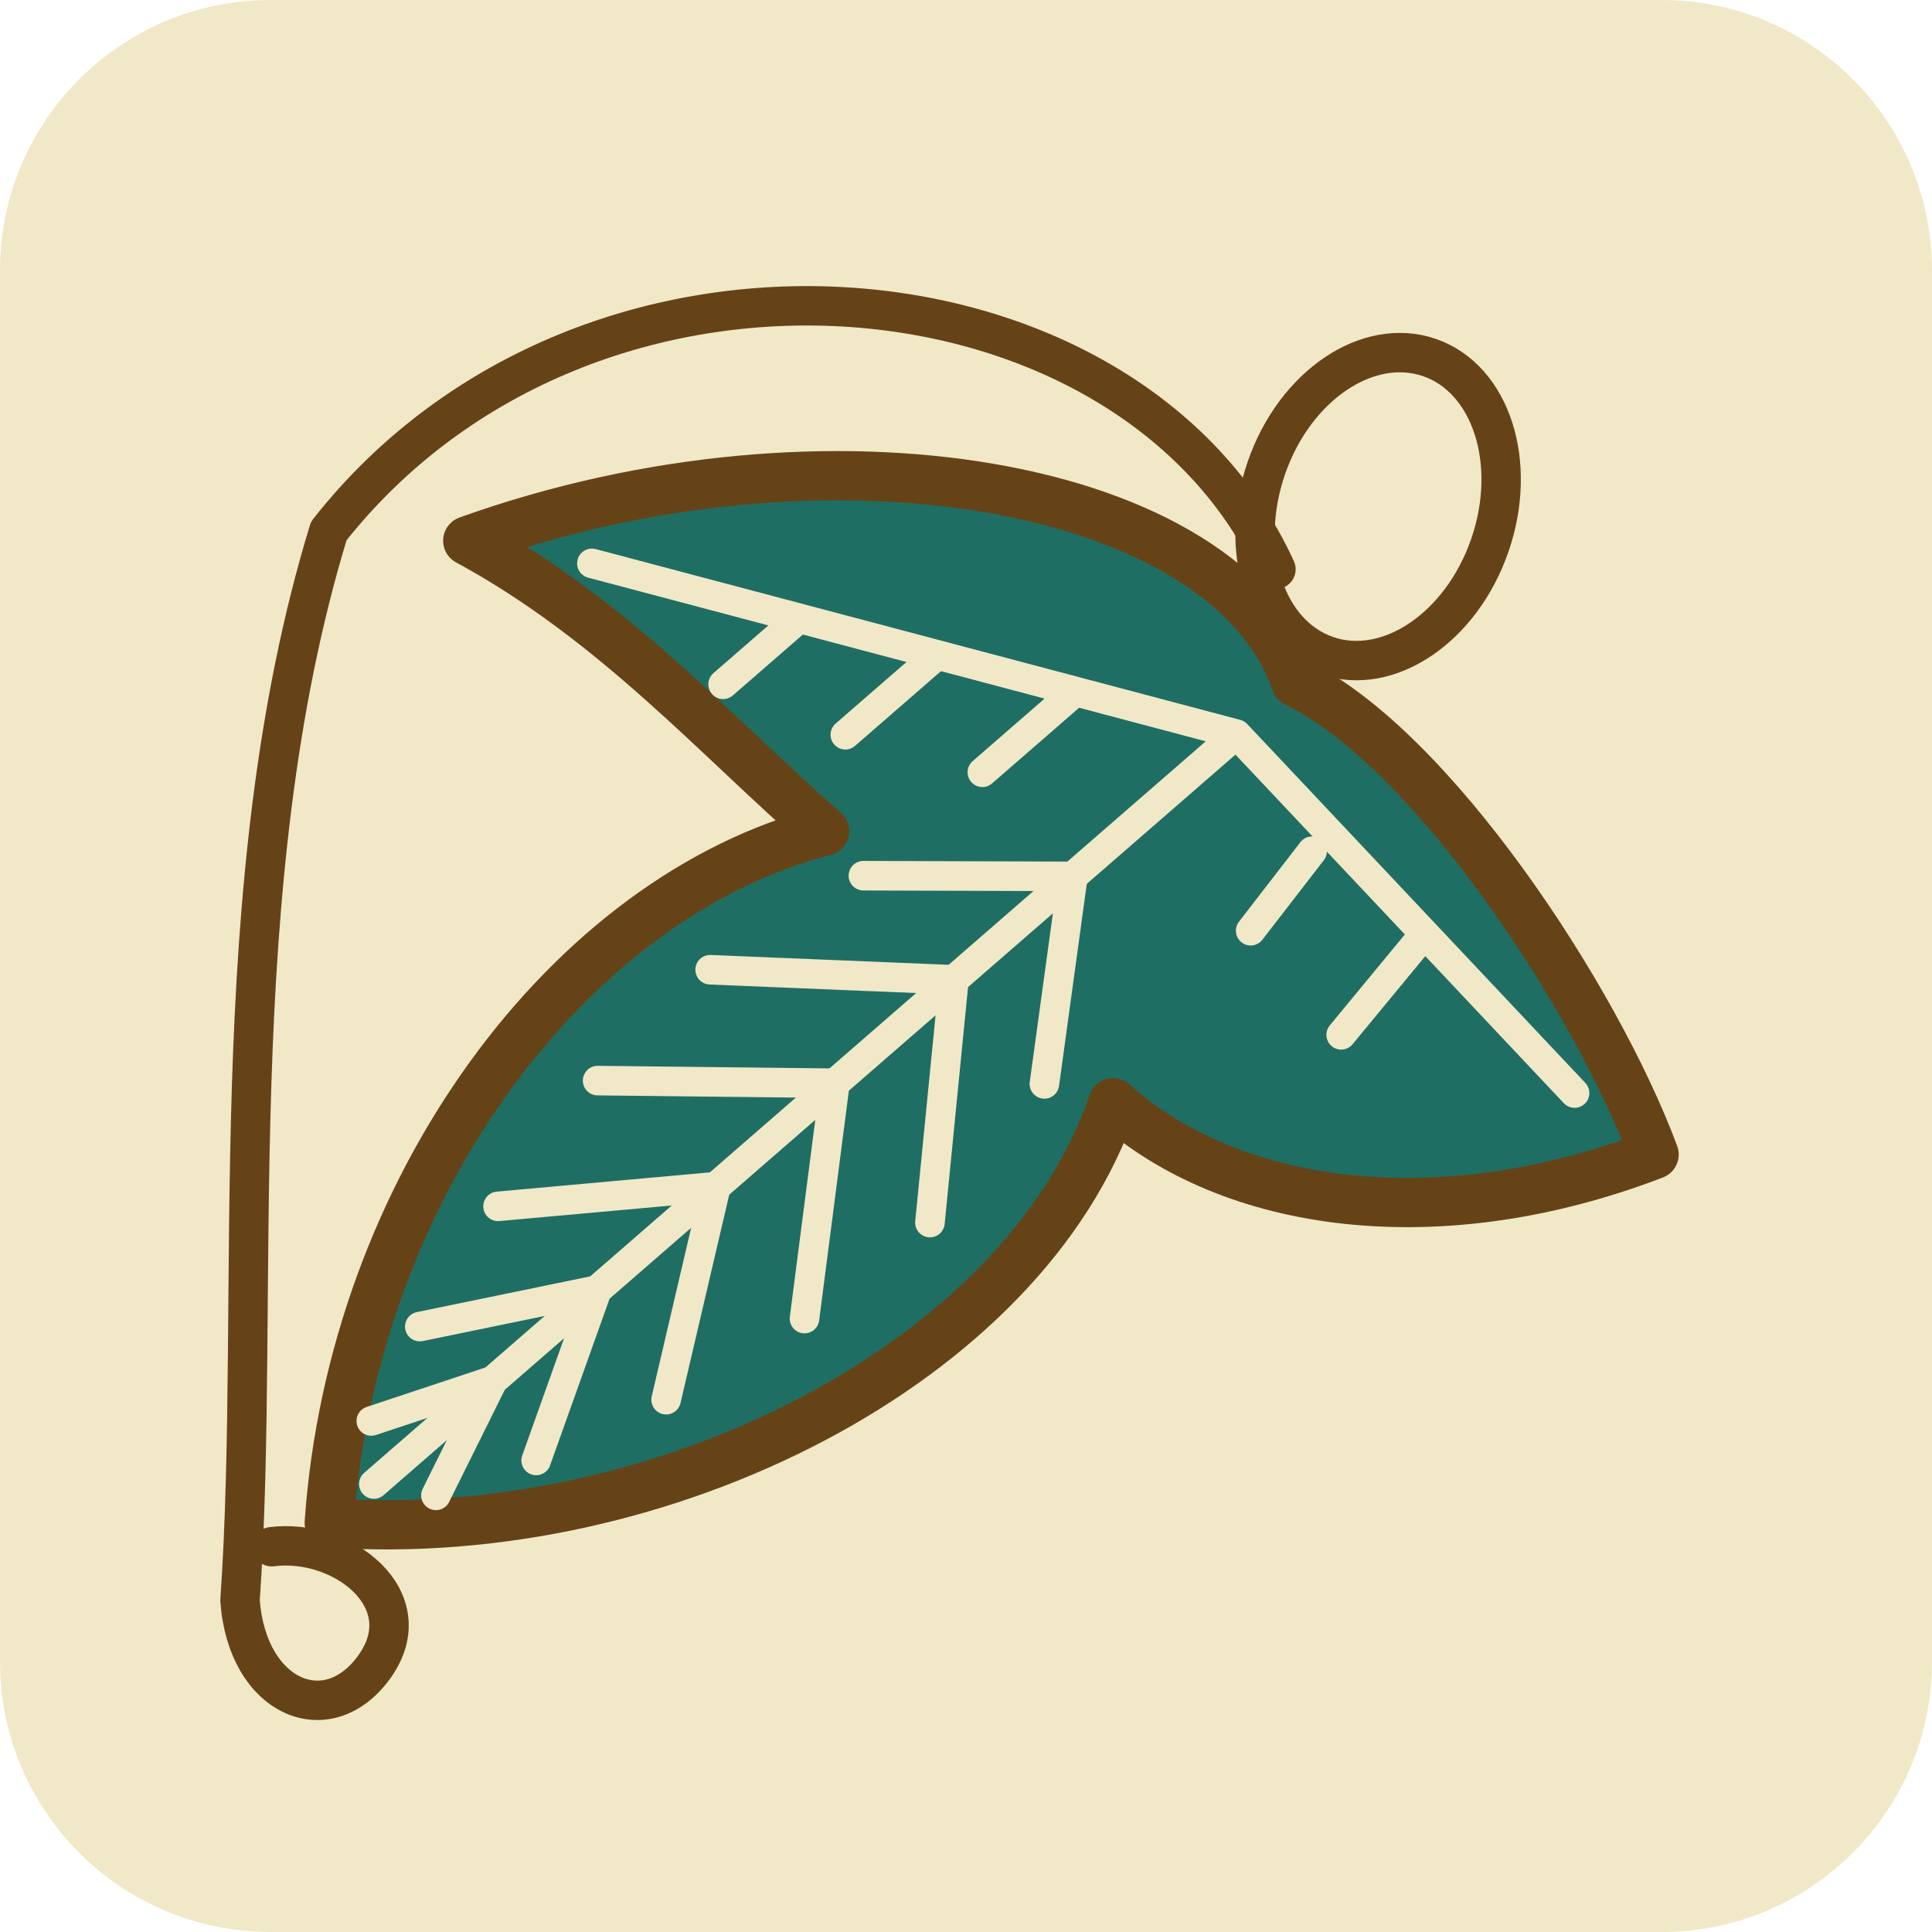
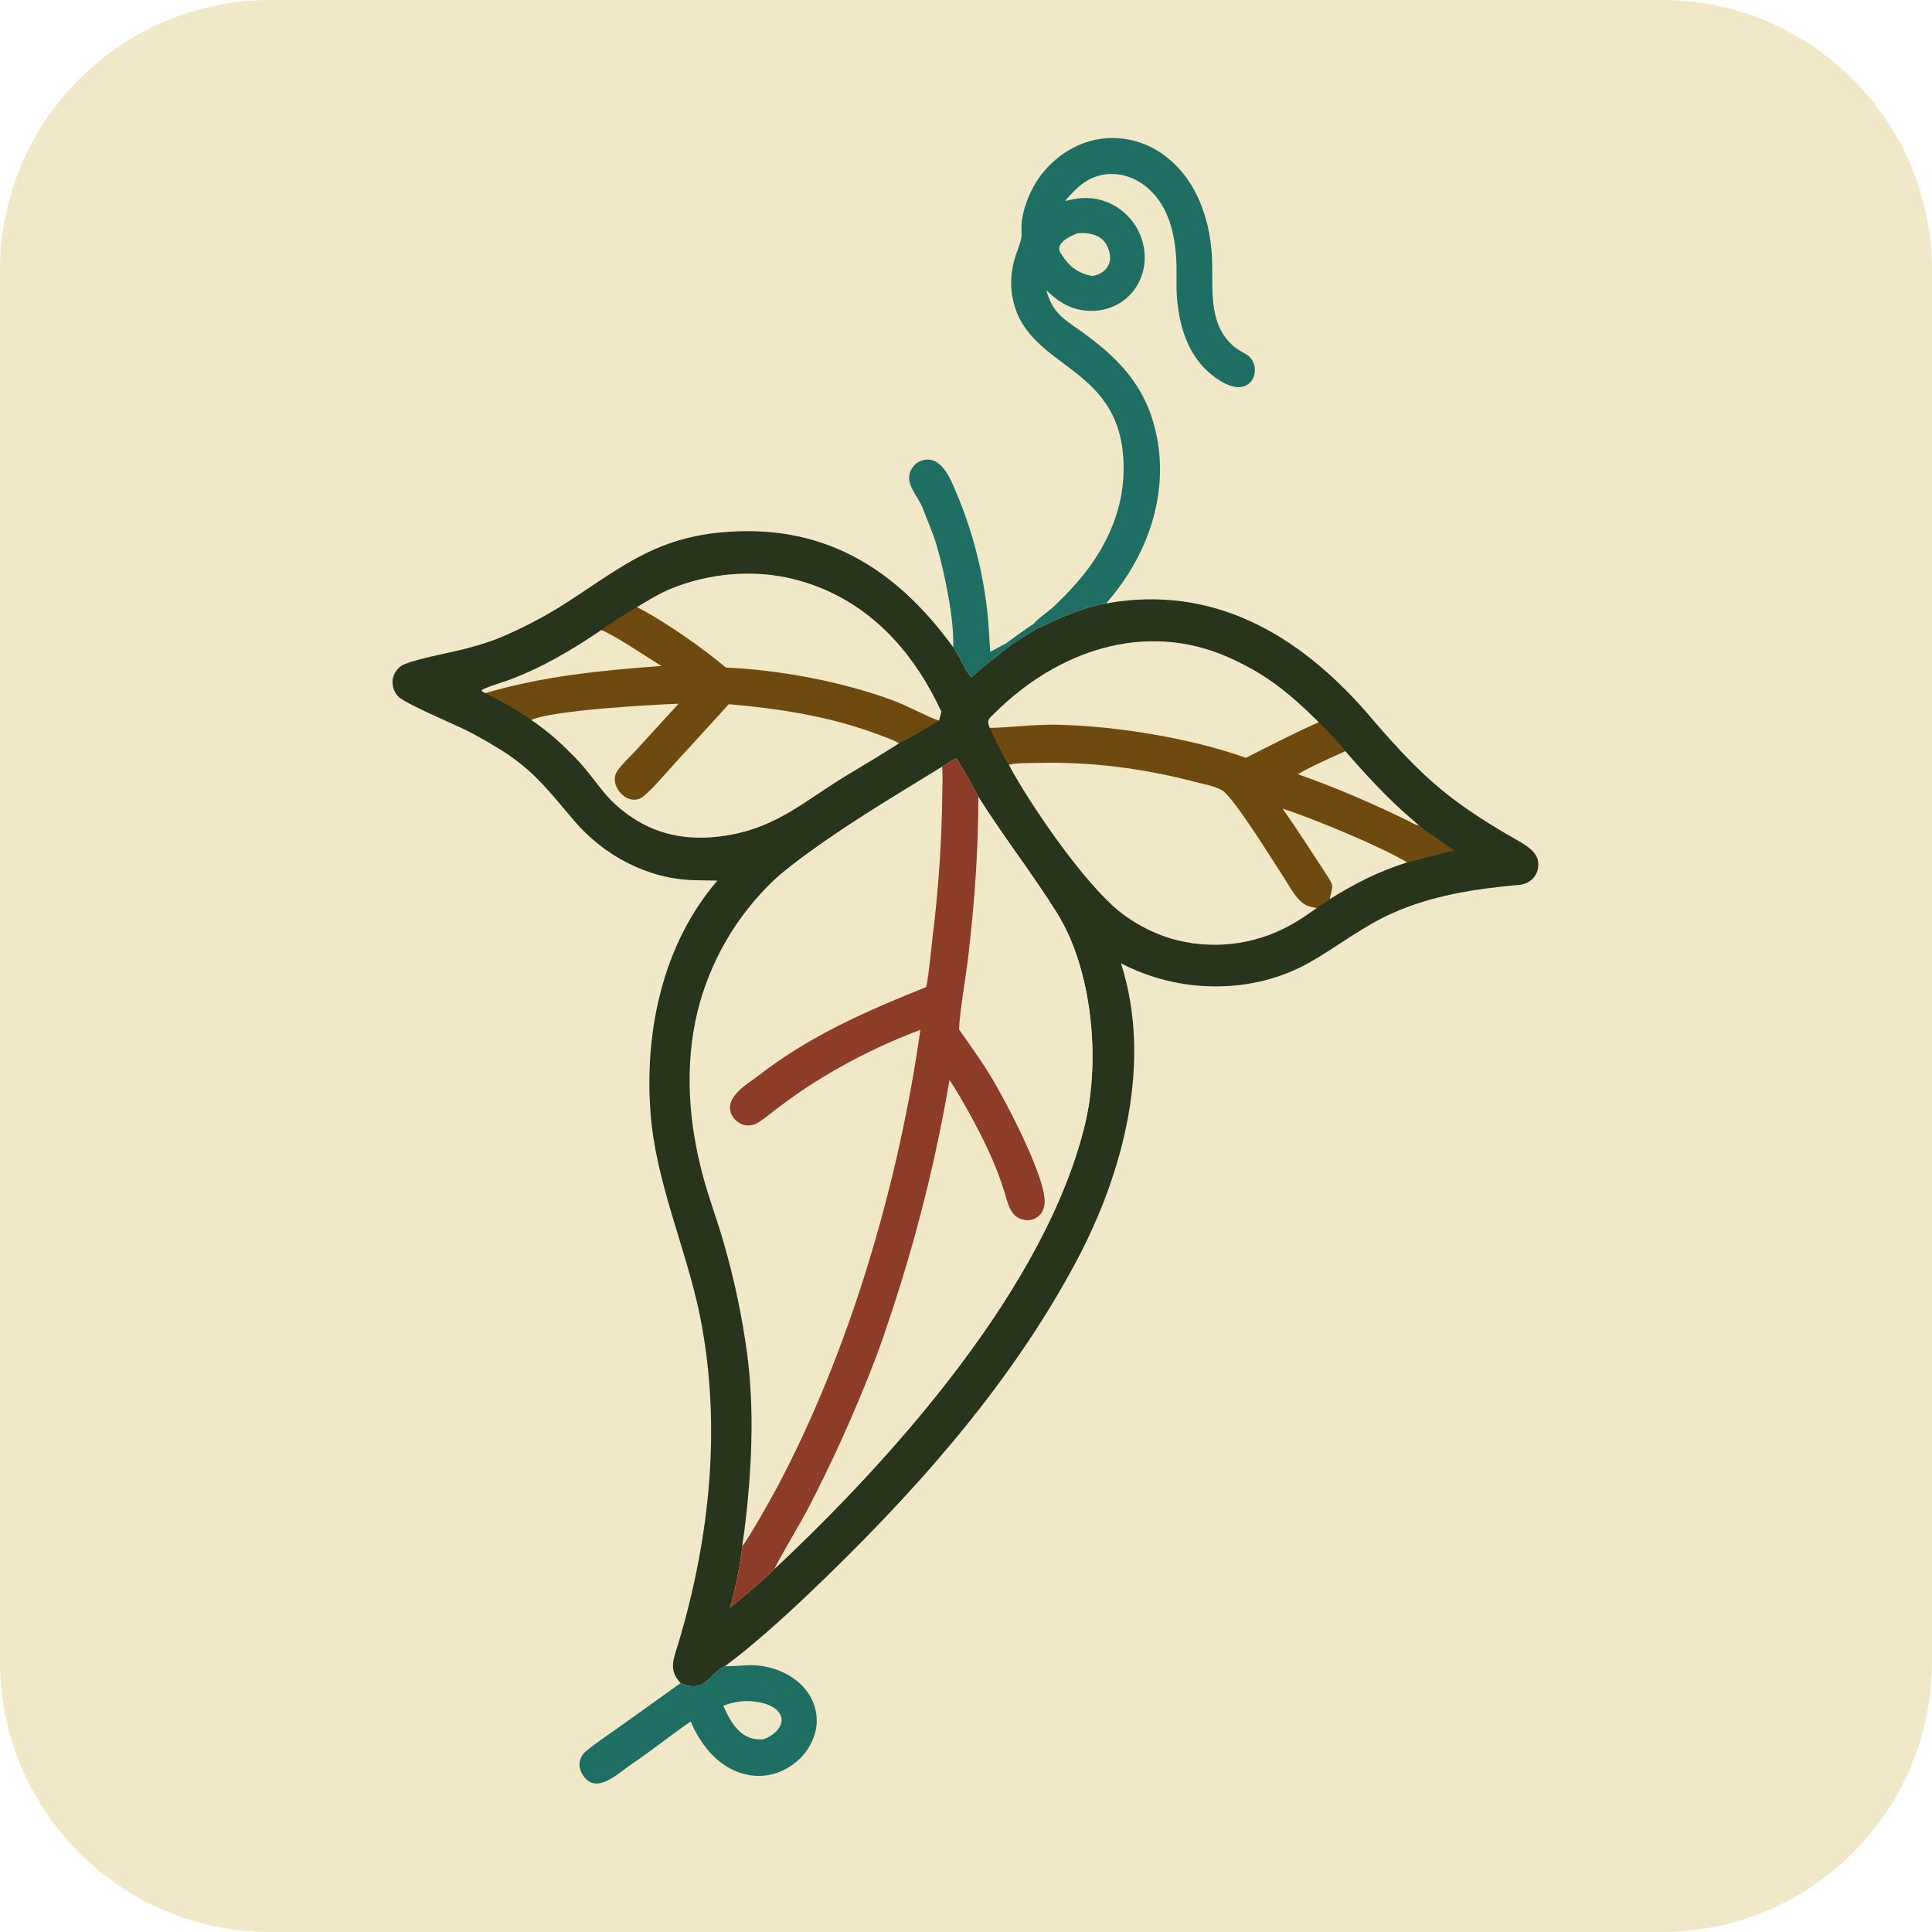
- <svg xmlns="http://www.w3.org/2000/svg" viewBox="0 0 200 200" role="img" aria-label="Fellowship theme mark" fill="none" stroke="#664317" stroke-width="5" stroke-linejoin="round" stroke-linecap="round">
-   <rect width="200" height="200" rx="28" fill="#F1E8C8" stroke="none" />
-   <g transform="translate(128 76) rotate(139) scale(1.02 -1.02)">
-     <path d="M-8,0 C-16,-20 10,-52 46,-66 C40,-50 40,-34 38,-20 C62,-32 98,-24 122,0 C98,24 58,34 34,20 C32,36 18,52 -4,60 C-10,44 -14,14 -8,0 Z" fill="#1F6E63" />
-     <g stroke="#F1E8C8" stroke-width="3">
-       <path d="M0,0 L116,0 M0,0 L38,-56 M0,0 L-2,50" />
-       <path d="M22,0 L38,-14 M22,0 L38,14 M38,0 L56,-17 M38,0 L56,17 M54,0 L72,-16 M54,0 L72,16 M70,0 L88,-13 M70,0 L88,13 M86,0 L102,-9 M86,0 L102,9 M100,0 L112,-5 M100,0 L112,5" />
-       <path d="M10,-14 L22,-14 M18,-26 L30,-26 M26,-38 L36,-38 M2,14 L12,16 M0,28 L12,30" />
-     </g>
-     <ellipse cx="-26" cy="-8" rx="16" ry="12" transform="rotate(30 -26 -8)" stroke-width="4" />
-     <path d="M-14,-10 C-24,-44 14,-84 56,-76 C88,-56 112,-22 134,0 C140,8 136,16 128,14 C120,12 122,2 128,-2" stroke-width="4" />
+ <svg xmlns="http://www.w3.org/2000/svg" viewBox="0 0 200 200" role="img" aria-label="Fellowship theme mark">
+   <rect width="200" height="200" rx="28" fill="#F1E8C8" />
+   <g transform="translate(33.35 7.75) scale(0.15073)">
+     <path fill="#29341D" d="M271.448 553.375C266.152 553.332 260.794 553.236 255.593 553.103C223.741 552.286 193.751 536.406 173.148 512.358C157.595 494.205 147.054 479.672 126.351 465.926C117.717 460.311 108.792 455.158 99.612 450.489C91.493 446.338 56.226 431.545 51.98 426.704C49.374 423.733 47.964 419.703 48.381 415.75C48.778 411.996 51.032 408.249 54.093 406.056C59.753 402.001 87.82 396.856 96.855 394.521C105.545 392.274 114.367 389.761 122.661 386.301C136.534 380.419 149.951 373.514 162.8 365.643C201.319 341.582 225.046 319.036 273.083 314.322C343.041 307.457 393.2 337.901 433.352 393.03C437.552 398.607 440.711 407.567 445.781 413.822C455.557 405.026 461.874 400.26 472.085 392.291C479.471 387.61 484.118 384.14 492.104 379.722C506.55 373.095 522.558 365.517 538.672 362.981C611.255 349.975 669.655 383.719 716.591 437.072C732.82 456.116 749.736 475.346 769.115 491.301C784.216 503.734 801.625 514.636 818.572 524.396C824.436 527.773 834 532.547 835.08 540.179C836.388 549.432 829.704 556.223 820.65 556.426C791.533 559.091 761.962 563.641 735.14 575.725C714.436 584.861 697.756 598.442 678.216 609.532C638.816 631.893 588.28 630.978 548.608 610.138C570.332 677.765 550.438 753.717 518.142 814.476C471.726 901.797 403.812 976.997 332.518 1044.76C316.778 1059.71 294.141 1080.09 276.611 1092.9C266.903 1096.86 263.451 1110.78 248.979 1105.55C248.044 1105.21 247.114 1104.86 246.189 1104.49C237.439 1095.29 241.505 1087.65 244.736 1076.85C266.433 1004.18 274.482 926.762 259.39 851.938C249.769 805.216 229.252 761.06 225.544 713.202C221.194 657.06 233.897 596.946 271.448 553.375Z" />
+     <path fill="#F1E8C8" d="M435.367 469.205C438.166 472.628 448.202 490.877 450.699 495.921C467.808 523.094 488.392 549.481 504.737 575.768C528.945 614.702 534.42 676.212 524.07 719.951C497.521 831.651 392.423 949.511 310.841 1025.88C308.668 1028.78 283.599 1050.21 280.011 1052.72C283.314 1042.91 287.559 1020.79 288.536 1010.49C288.88 1006.74 289.615 1002.78 290.085 999C294.935 960.016 297.107 917.276 291.851 878.178C288.374 852.42 282.992 826.955 275.748 801.993C271.407 786.79 265.582 771.383 261.517 756.217C251.577 719.13 248.792 680.723 257.782 643.218C266.351 608.748 284.583 577.441 310.334 552.975C316.438 547.152 327.274 539.051 334.183 534.02C363.312 512.81 394.974 494.066 425.684 475.173C428.887 473.143 432.115 471.154 435.367 469.205Z" />
+     <path fill="#F1E8C8" d="M450.699 495.921C467.808 523.094 488.392 549.481 504.737 575.768C528.945 614.702 534.42 676.212 524.07 719.951C497.521 831.651 392.423 949.511 310.841 1025.88C311.067 1023.88 330.002 991.783 332.995 986.048C350.336 952.733 365.796 918.473 379.304 883.429C383.479 872.677 387.183 861.574 390.807 850.622C408.197 798.078 421.579 744.938 430.817 690.386C433.321 693.954 435.851 698.084 438.047 701.85C450.576 723.338 462.501 746.16 469.44 770.152C471.501 777.28 473.736 784.961 482.279 786.435C485.408 786.98 488.626 786.255 491.219 784.422C493.937 782.483 495.476 779.55 496.045 776.31C498.893 760.096 468.768 703.698 460.006 689.136C453.055 677.582 445.195 666.644 437.414 655.643C437.674 644.673 442.295 617.92 443.77 605.172C448.194 566.943 450.499 534.189 450.699 495.921Z" />
+     <path fill="#8D3C28" d="M435.367 469.205C438.166 472.628 448.202 490.877 450.699 495.921C450.499 534.189 448.194 566.943 443.77 605.172C442.295 617.92 437.674 644.673 437.414 655.643C445.195 666.644 453.055 677.582 460.006 689.136C468.768 703.698 498.893 760.096 496.045 776.31C495.476 779.55 493.937 782.483 491.219 784.422C488.626 786.255 485.408 786.98 482.279 786.435C473.736 784.961 471.501 777.28 469.44 770.152C462.501 746.16 450.576 723.338 438.047 701.85C435.851 698.084 433.321 693.954 430.817 690.386C421.579 744.938 408.197 798.078 390.807 850.622C387.183 861.574 383.479 872.677 379.304 883.429C365.796 918.473 350.336 952.733 332.995 986.048C330.002 991.783 311.067 1023.88 310.841 1025.88C308.668 1028.78 283.599 1050.21 280.011 1052.72C283.314 1042.91 287.559 1020.79 288.536 1010.49C292.908 1005.28 309.031 976.535 312.797 969.417C362.593 875.313 395.91 761.337 410.838 655.881C382.13 666.612 354.765 680.64 329.291 697.68C323.189 701.898 317.188 706.26 311.292 710.761C307.914 713.345 301.894 718.304 298.306 720.162C295.366 721.685 291.933 721.946 288.796 720.884C285.675 719.843 282.333 716.885 281.062 713.838C276.043 701.805 292.075 693.164 299.542 687.372C334.923 659.921 373.738 642.948 414.869 626.471C416.908 616.538 418.061 601.574 419.34 591.238C423.338 558.918 425.512 526.284 425.904 493.729C425.948 490.085 426.361 478.214 425.684 475.173C428.887 473.143 432.115 471.154 435.367 469.205Z" />
+     <path fill="#6E4A10" d="M458.512 448.486C456.177 442.956 457.712 442.489 461.877 438.346C504.672 395.782 564.81 374.493 622.394 400.03C648.354 411.543 664.134 424.54 684.47 444.589C689.482 449.694 698.983 458.941 702.706 464.473C716.21 480.069 731.781 497.059 747.524 510.458C749.349 512.072 751.632 513.987 753.366 515.595C761.015 521.358 769.678 527.284 777.609 532.725C766.342 534.99 754.785 538.931 745.157 540.836C724.874 547.345 710.148 554.866 691.962 566.105C688.973 568.227 686.166 570.23 683.048 572.178C677.024 576.504 671.109 580.641 664.573 584.172C639.55 597.932 610.072 601.143 582.673 593.095C569.967 589.172 558.1 582.923 547.677 574.664C523.346 555.162 486.498 501.665 471.612 473.856C468.847 470.823 460.428 452.973 458.512 448.486Z" />
+     <path fill="#F1E8C8" d="M471.612 473.856C477.114 472.303 484.621 472.748 490.435 472.581C527.757 471.511 564.015 476.31 600.082 485.72C605.846 487.224 612.753 488.4 617.961 491.305C625.758 495.653 653.311 540.32 660.11 550.691C663.881 556.443 667.871 564.386 673.304 568.712C676.085 570.927 679.59 571.714 683.048 572.178C677.024 576.504 671.109 580.641 664.573 584.172C639.55 597.932 610.072 601.143 582.673 593.095C569.967 589.172 558.1 582.923 547.677 574.664C523.346 555.162 486.498 501.665 471.612 473.856Z" />
+     <path fill="#F1E8C8" d="M458.512 448.486C456.177 442.956 457.712 442.489 461.877 438.346C504.672 395.782 564.81 374.493 622.394 400.03C648.354 411.543 664.134 424.54 684.47 444.589C668.248 451.775 650.306 460.952 634.386 469.066C597.002 455.559 543.857 446.968 504.434 446.329C488.051 446.064 473.996 448.208 458.512 448.486Z" />
+     <path fill="#F1E8C8" d="M659.524 503.862C680.987 510.966 725.716 529.293 745.157 540.836C724.874 547.345 710.148 554.866 691.962 566.105C693.692 556.814 695.65 558.216 689.541 548.93C679.587 533.797 670.041 518.634 659.524 503.862Z" />
+     <path fill="#F1E8C8" d="M670.124 480.282C679.526 474.754 692.566 469.064 702.706 464.473C716.21 480.069 731.781 497.059 747.524 510.458L746.87 512.78C719.592 499.629 699.01 490.644 670.124 480.282Z" />
+     <path fill="#F1E8C8" d="M747.524 510.458C749.349 512.072 751.632 513.987 753.366 515.595C750.511 514.927 749.416 514.332 746.87 512.78L747.524 510.458Z" />
+     <path fill="#6E4A10" d="M216.214 365.571C223.423 361.202 231.317 356.327 239.109 353.095C265.457 342.167 296.418 339.397 324.104 346.398C363.658 356.4 393.457 381.976 414.143 416.324C418.199 423.146 421.913 430.166 425.27 437.358L423.658 443.518C417.204 447.467 402.862 456.062 396.177 459.103C384.015 466.946 371.19 474.388 358.626 482.091C330.792 499.157 312.504 516.302 279.392 522.111C248.587 527.516 221.882 520.943 199.049 498.842C191.534 491.567 182.843 477.989 174.052 469.15C162.346 457.382 157.379 452.732 143.689 443.037C132.263 435.217 124.285 431.015 112.048 424.613C110.757 423.972 110.323 423.877 109.47 422.689C110.885 421.156 123.837 417.192 126.732 416.145C150.392 407.586 171.043 395.301 191.725 381.289C194.934 378.596 212.291 367.628 216.214 365.571Z" />
+     <path fill="#F1E8C8" d="M143.689 443.037C158.457 436.3 225.187 432.652 244.785 431.886L215.711 463.696C211.954 467.778 205.001 474.235 202.371 478.603C196.371 488.566 210.852 504.024 221.012 495.225C228.272 488.938 234.809 480.962 241.258 473.888L279.292 432.221C313.358 435.156 347.63 440.456 379.831 452.262C383.927 453.764 392.754 456.861 396.177 459.103C384.015 466.946 371.19 474.388 358.626 482.091C330.792 499.157 312.504 516.302 279.392 522.111C248.587 527.516 221.882 520.943 199.049 498.842C191.534 491.567 182.843 477.989 174.052 469.15C162.346 457.382 157.379 452.732 143.689 443.037Z" />
+     <path fill="#F1E8C8" d="M216.214 365.571C223.423 361.202 231.317 356.327 239.109 353.095C265.457 342.167 296.418 339.397 324.104 346.398C363.658 356.4 393.457 381.976 414.143 416.324C418.199 423.146 421.913 430.166 425.27 437.358L423.658 443.518C414.762 440.54 402.657 433.57 392.178 429.688C357.431 416.815 314.353 408.63 277.267 407.063C261.727 393.849 234.274 374.639 216.214 365.571Z" />
+     <path fill="#F1E8C8" d="M191.725 381.289C201.29 385.057 222.92 399.859 233.005 405.935C191.711 409.027 152.147 412.823 112.048 424.613C110.757 423.972 110.323 423.877 109.47 422.689C110.885 421.156 123.837 417.192 126.732 416.145C150.392 407.586 171.043 395.301 191.725 381.289Z" />
+     <path fill="#1F6E63" d="M488.593 377.141C490.418 374.29 498.718 368.598 501.744 365.782C513.23 355.091 524.531 342.697 532.778 329.296C543.639 311.65 550.106 292.756 550.408 271.952C551.478 198.321 485.766 203.983 474.588 155.099C472.129 144.344 472.975 134.127 476.402 123.719C477.577 120.151 479.199 116.458 480.007 112.803C480.708 109.635 480.121 105.992 480.332 102.739C480.971 92.879 485.323 81.648 490.524 73.402C499.502 59.168 514.287 48.158 530.814 44.609C546.031 41.491 561.864 44.448 574.929 52.849C600.66 69.606 610.844 100.59 611.266 130.032C611.551 149.903 609.256 173.307 627.157 187.298C629.757 189.33 633.06 190.807 635.789 192.723C641.198 196.52 642.189 205.568 637.942 210.592C629.698 220.115 615.195 209.989 608.331 203.793C593.777 190.656 588.092 170.306 586.959 151.308C586.488 143.1 587.101 134.729 586.563 126.508C585.556 108.752 581.198 90.258 567.296 78.007C559.8 71.401 550.05 67.466 540.007 68.145C526.571 69.052 518.398 77.061 510.159 86.625C513.527 85.835 517.724 84.967 521.132 84.699C531.791 83.84 542.349 87.292 550.442 94.281C558.87 101.446 564.055 111.705 564.825 122.74C565.584 132.676 562.334 142.503 555.8 150.027C546.368 160.672 531.999 164.257 518.406 160.862C509.846 158.724 503.683 153.766 497.352 147.983C500.816 160.136 505.819 165.41 516.219 172.581C540.543 189.352 560.753 206.986 570.031 236.053C584.298 280.747 569.126 327.863 538.98 362.311C538.877 362.535 538.775 362.758 538.672 362.981C522.558 365.517 506.55 373.095 492.104 379.722C484.118 384.14 479.471 387.61 472.085 392.291C472.195 392.047 473.289 389.948 473.299 389.877C471.894 389.927 472.039 390.586 469.796 390.405C473.61 387.669 485.294 379.104 488.593 377.141Z" />
+     <path fill="#1F6E63" d="M469.796 390.405C473.61 387.669 485.294 379.104 488.593 377.141C487.079 380.637 482.204 383.476 478.77 385.782L477.13 386.894C476.735 387.164 476.264 387.598 476.053 388.036L476.114 388.105C477.27 387.585 480.394 385.028 481.374 384.675C484.533 383.537 489.393 378.202 492.104 379.722C484.118 384.14 479.471 387.61 472.085 392.291C472.195 392.047 473.289 389.948 473.299 389.877C471.894 389.927 472.039 390.586 469.796 390.405Z" />
+     <path fill="#F1E8C8" d="M518.781 108.749C529.565 108.013 538.433 110.983 540.859 122.615C542.596 130.939 536.75 136.932 528.997 138.128C518.769 136.406 512.163 130.871 507 122.047C503.161 115.486 514.097 110.572 518.781 108.749Z" />
+     <path fill="#1F6E63" d="M276.611 1092.9C281.124 1093.12 287.369 1092.45 292.093 1092.25C314.808 1091.25 339.758 1105.82 339.686 1130.71C339.617 1140.46 334.427 1150.66 327.282 1157.17C308.17 1174.52 282.526 1170.56 266.09 1151.86C260.633 1145.63 256.252 1138.53 253.128 1130.85C239.677 1140.07 226.638 1150.67 213.251 1159.65C203.232 1166.37 187.564 1182.62 178.472 1166.74C175.443 1161.45 176.44 1155.57 181.022 1151.38C187.908 1145.65 195.794 1140.53 203.1 1135.32L246.189 1104.49C247.114 1104.86 248.044 1105.21 248.979 1105.55C263.451 1110.78 266.903 1096.86 276.611 1092.9Z" />
+     <path fill="#F1E8C8" d="M288.069 1117.04C295.089 1116.26 306.454 1117.9 311.812 1122.65C320.969 1130.76 311.555 1140.29 303.103 1143.08C287.904 1144.61 280.843 1132.03 275.432 1120.04C280.816 1118.15 282.434 1117.82 288.069 1117.04Z" />
+     <path fill="#1F6E63" d="M433.352 393.03C434.4 374.802 427.156 340.603 421.84 322.526C419.332 314.116 415.614 306.078 412.591 297.873C409.121 288.452 398.202 279.689 405.676 269.391C407.636 266.663 410.616 264.844 413.938 264.348C426.077 262.58 431.899 278.469 435.757 287.47C446.95 314.152 454.139 342.341 457.09 371.124C457.992 379.352 458.109 387.849 458.883 396.167C462.427 394.439 466.099 392.227 469.796 390.405C472.039 390.586 471.894 389.927 473.299 389.877C473.289 389.948 472.195 392.047 472.085 392.291C461.874 400.26 455.557 405.026 445.781 413.822C440.711 407.567 437.552 398.607 433.352 393.03Z" />
  </g>
</svg>
